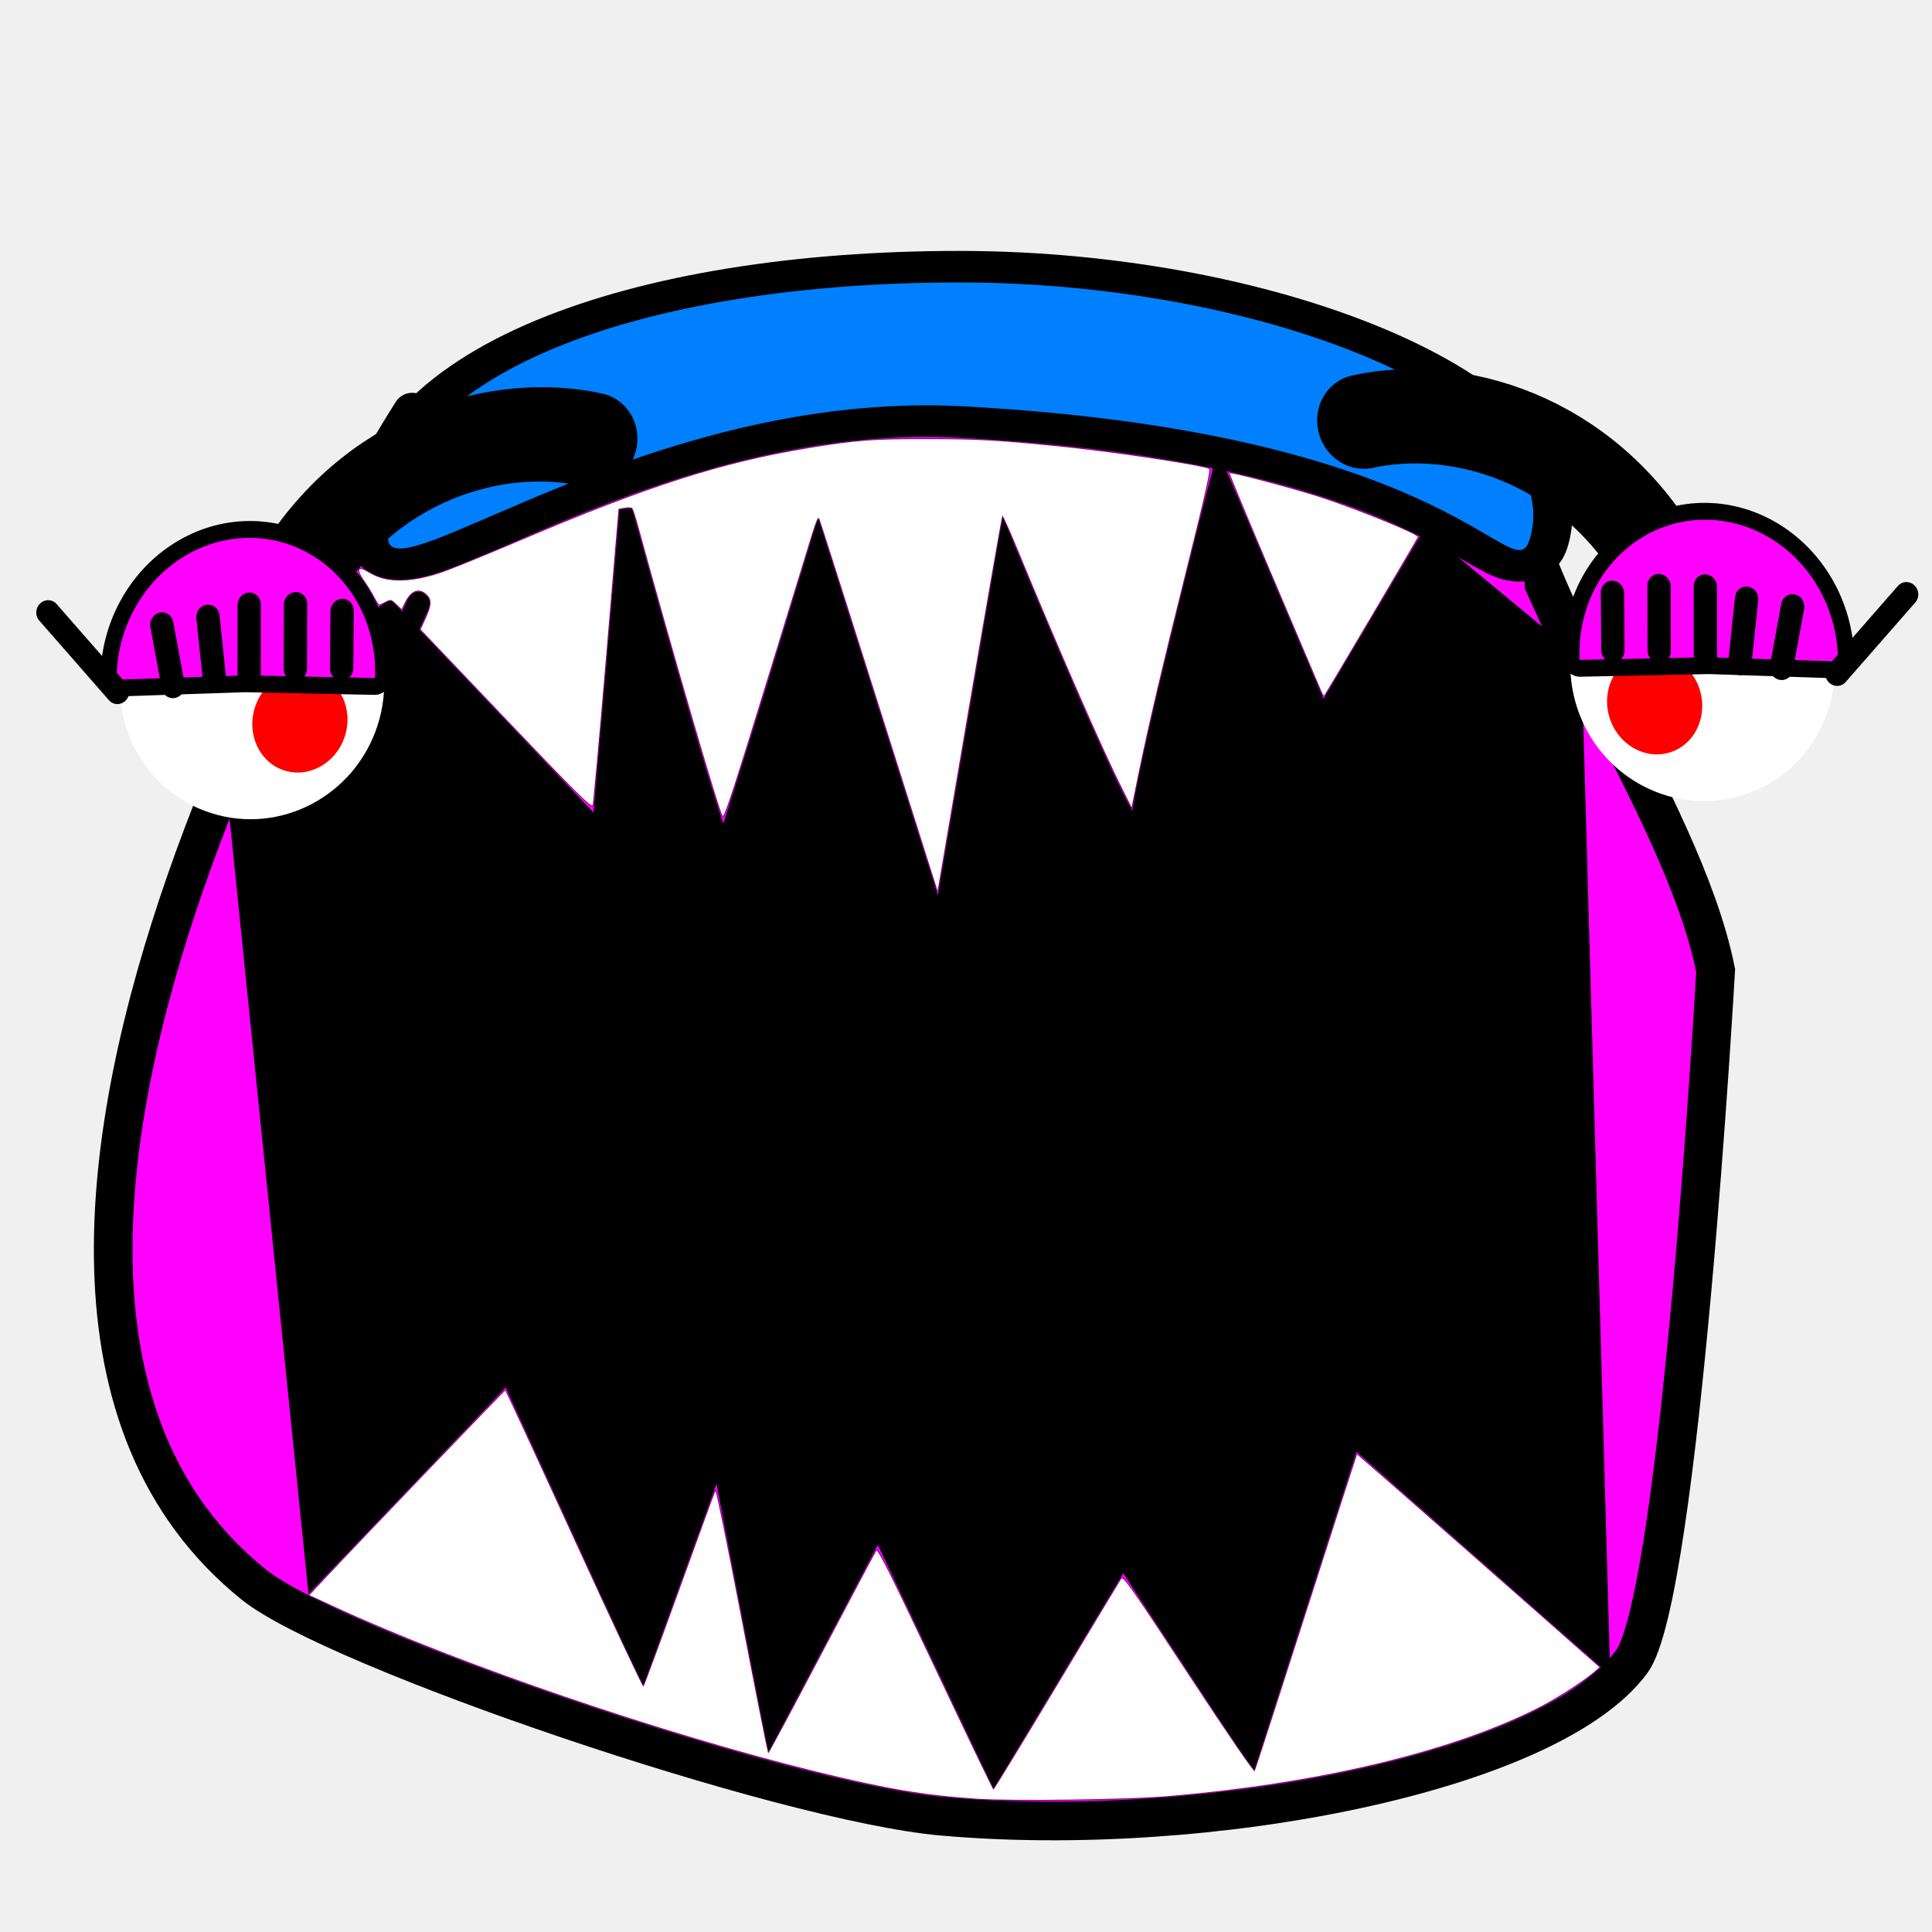
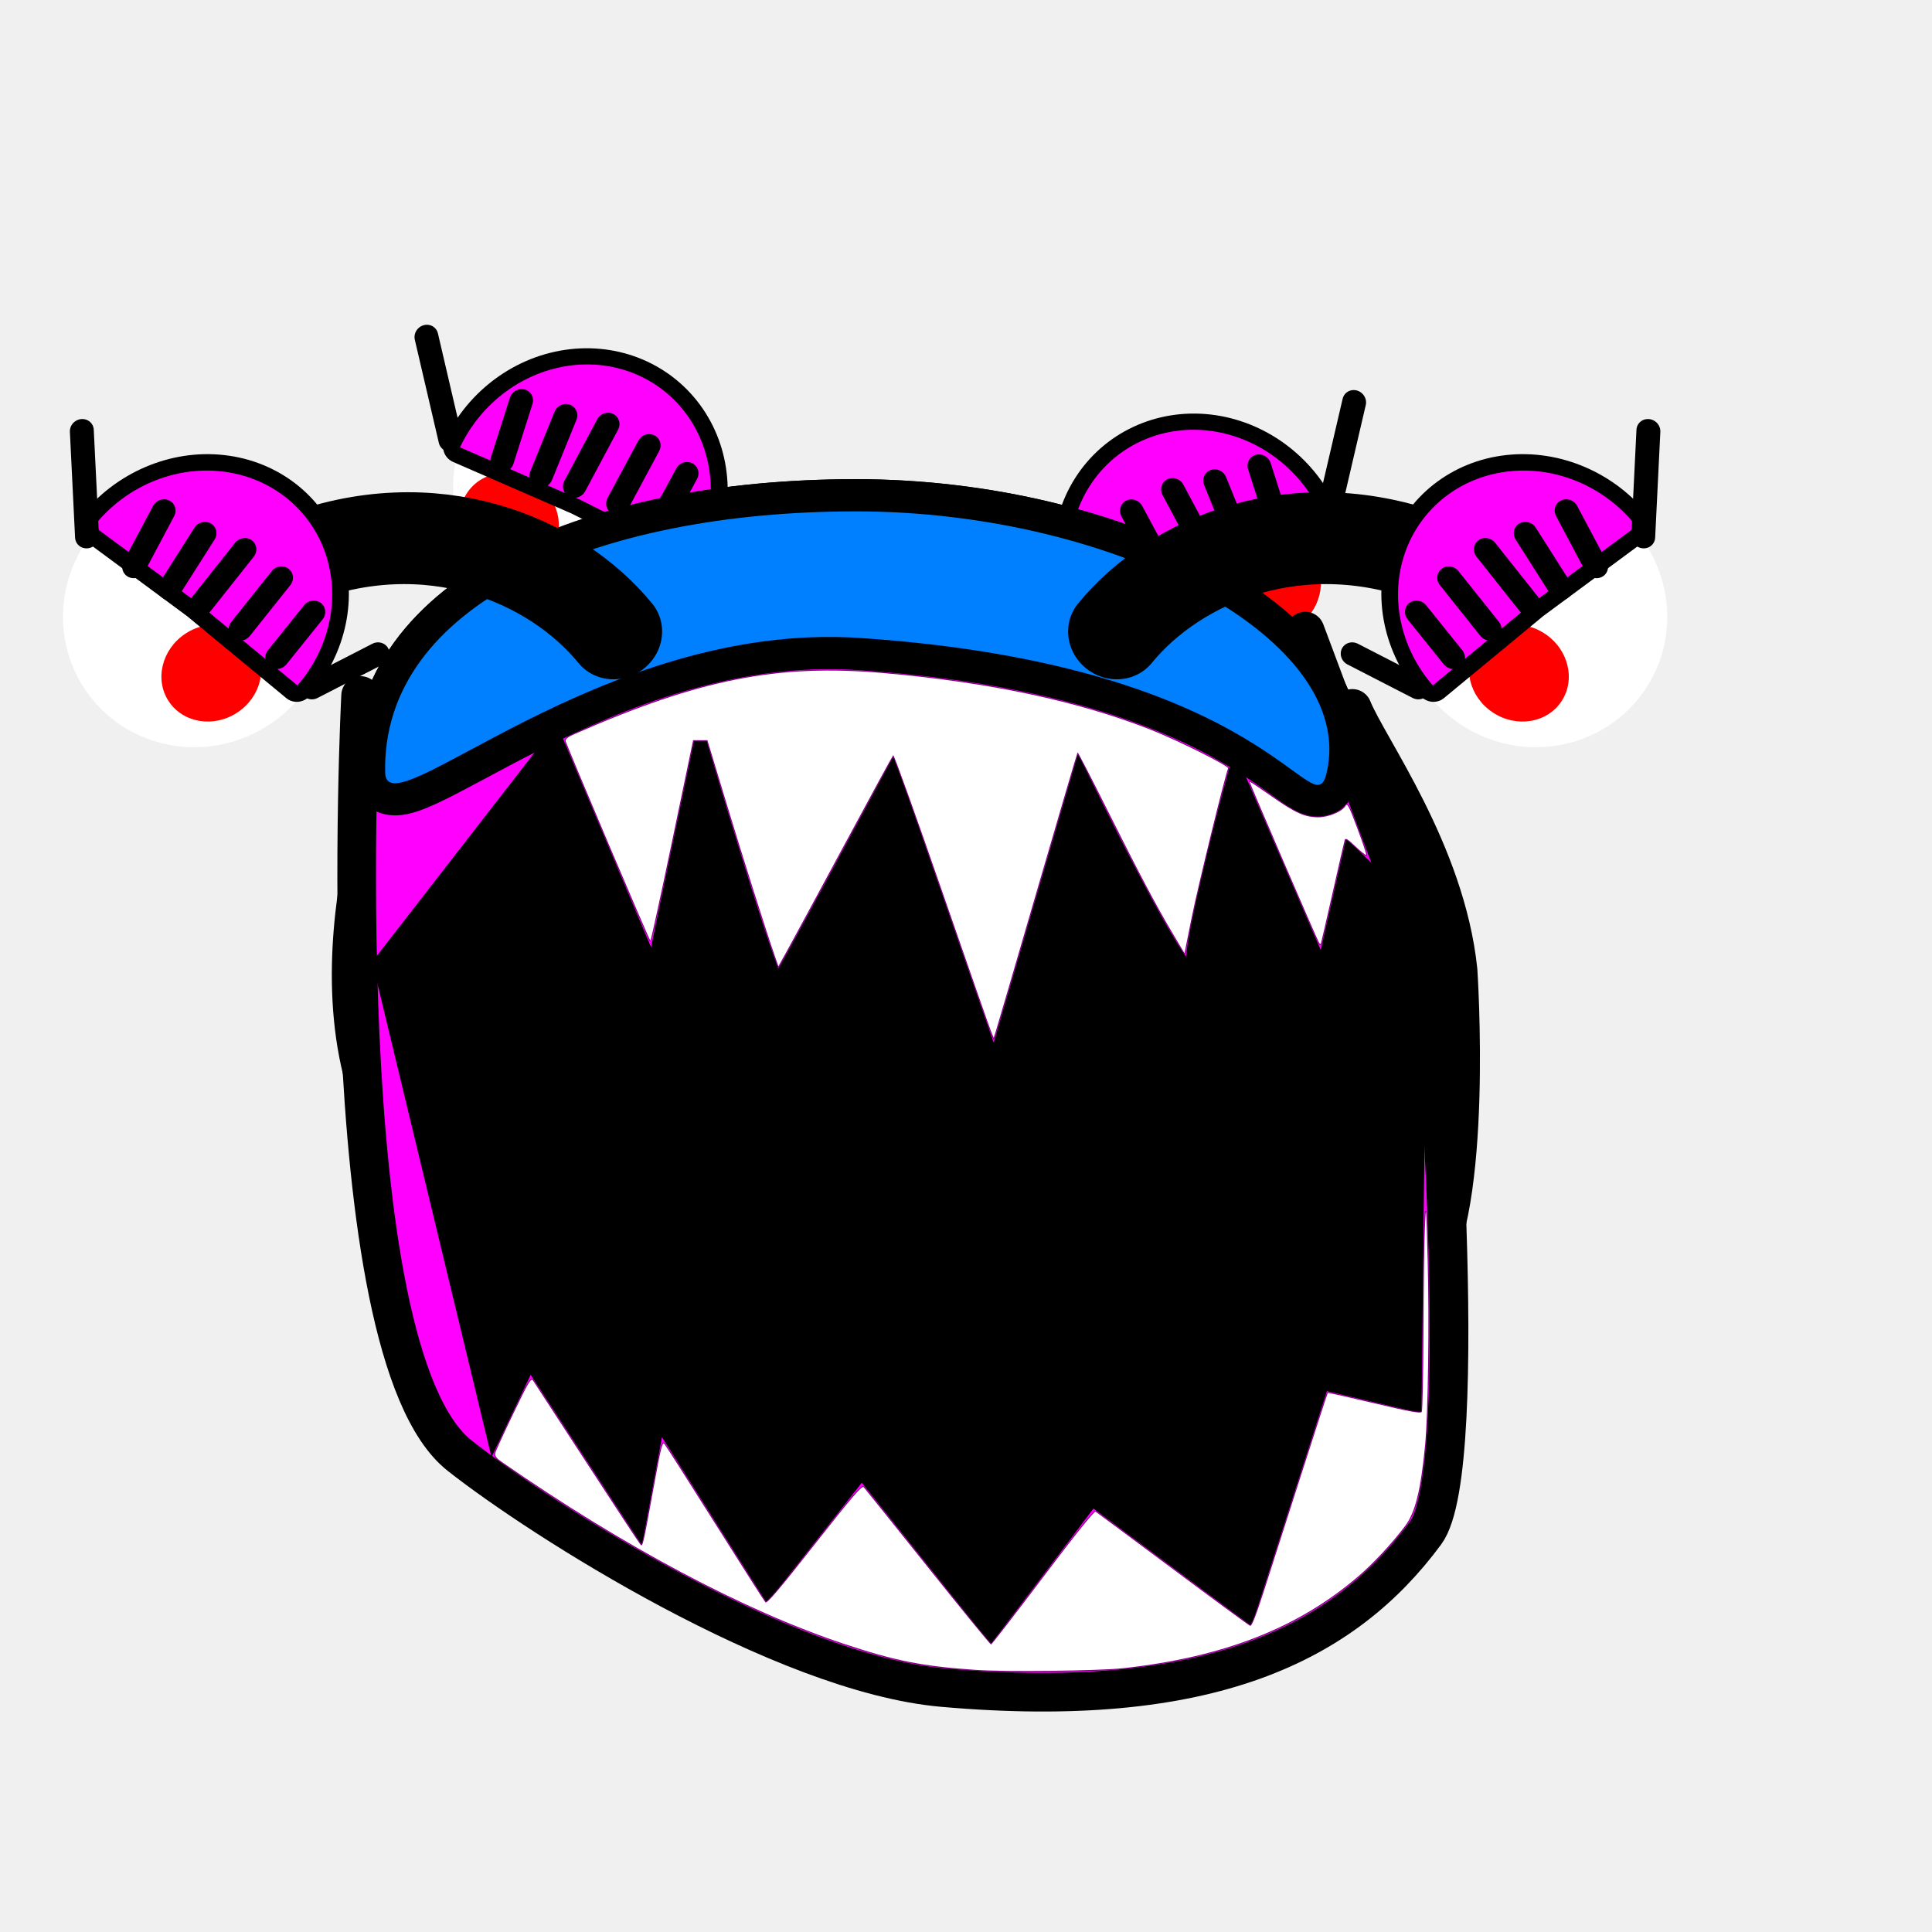
- <svg xmlns="http://www.w3.org/2000/svg" xmlns:xlink="http://www.w3.org/1999/xlink" width="150" height="150" viewBox="0 0 39.688 39.688" version="1.1" id="svg5">
+ <svg xmlns="http://www.w3.org/2000/svg" xmlns:ns1="https://launchpad.net/jessyink" xmlns:xlink="http://www.w3.org/1999/xlink" width="150" height="150" viewBox="0 0 39.688 39.688" version="1.1" id="svg5">
  <defs id="defs2" />
+   <g id="layer2" ns1:masterSlide="masterSlide" style="display:none" />
  <g id="layer1" style="display:none">
    <g id="g4973-3-7" style="display:inline" transform="translate(6.51719,8.779404)">
      <path style="display:inline;fill:#ff00ff;fill-opacity:1;stroke:#000000;stroke-width:0.794;stroke-linecap:round;stroke-linejoin:miter;stroke-miterlimit:4;stroke-dasharray:none;stroke-opacity:1" d="m 2.743,11.064 c 0,0 -0.416,2.64 0.183,4.238 0.903,2.408 6.627,5.002 9.921,5.292 5.476,0.482 8.243,-0.901 9.921,-3.175 0.997,-1.351 0.137,-6.264 0.137,-6.264 v 0 0" id="path4971-6-5" />
      <path id="path4969-3-3" style="display:inline;fill:#0080ff;fill-opacity:1;stroke:#000000;stroke-width:1.323;stroke-linecap:round;stroke-linejoin:round;stroke-miterlimit:4;stroke-dasharray:none;stroke-dashoffset:80;paint-order:stroke fill markers;stop-color:#000000" d="m 22.449,11.11 c -0.277,1.18 -1.197,6.461 -9.67,5.899 C 7.45,16.655 3.137,12.322 3.109,11.11 3.029,7.649 7.438,5.74 12.779,5.74 c 5.341,0 10.312,2.631 9.67,5.37 z" />
    </g>
    <g id="g4973-3-7-0" style="display:inline" transform="translate(4.803347,4.764934)">
      <path style="display:inline;fill:#ff00ff;fill-opacity:1;stroke:#000000;stroke-width:0.794;stroke-linecap:round;stroke-linejoin:miter;stroke-miterlimit:4;stroke-dasharray:none;stroke-opacity:1" d="m 2.743,11.064 c 0,0 -0.416,2.64 0.183,4.238 0.903,2.408 6.627,5.002 9.921,5.292 5.476,0.482 8.243,-0.901 9.921,-3.175 0.997,-1.351 0.137,-6.264 0.137,-6.264 v 0 0" id="path4971-6-5-8" />
      <path id="path4969-3-3-5" style="display:inline;fill:#0080ff;fill-opacity:1;stroke:#000000;stroke-width:1.323;stroke-linecap:round;stroke-linejoin:round;stroke-miterlimit:4;stroke-dasharray:none;stroke-dashoffset:80;paint-order:stroke fill markers;stop-color:#000000" d="m 22.449,11.11 c -0.277,1.18 -1.197,6.461 -9.67,5.899 C 7.45,16.655 3.137,12.322 3.109,11.11 3.029,7.649 7.438,5.74 12.779,5.74 c 5.341,0 10.312,2.631 9.67,5.37 z" />
    </g>
  </g>
-   <g id="g1015" style="display:none">
+   <g id="g1015" style="display:inline">
    <g id="g1007" style="display:inline" transform="translate(6.51719,8.779404)">
      <path style="display:inline;fill:#ff00ff;fill-opacity:1;stroke:#000000;stroke-width:0.794;stroke-linecap:round;stroke-linejoin:miter;stroke-miterlimit:4;stroke-dasharray:none;stroke-opacity:1" d="m 1.42,7.096 c 0,0 -2.157,5.796 0.977,8.736 1.876,1.76 6.627,5.002 9.921,5.292 5.476,0.482 8.772,-1.43 10.451,-3.704 0.997,-1.351 0.666,-6.264 0.666,-6.264 C 23.181,8.722 21.587,6.575 21.264,5.773" id="path1003" />
    </g>
    <g id="g1013" style="display:inline" transform="translate(4.803347,4.764934)">
      <path id="path1011" style="display:inline;fill:#0080ff;fill-opacity:1;stroke:#000000;stroke-width:1.323;stroke-linecap:round;stroke-linejoin:round;stroke-miterlimit:4;stroke-dasharray:none;stroke-dashoffset:80;paint-order:stroke fill markers;stop-color:#000000" d="m 22.449,11.11 c -0.277,1.18 -1.197,6.461 -9.67,5.899 C 7.45,16.655 3.137,12.322 3.109,11.11 3.029,7.649 7.438,5.74 12.779,5.74 c 5.341,0 10.312,2.631 9.67,5.37 z" />
    </g>
    <path style="fill:#000000;stroke:#000000;stroke-width:0.265px;stroke-linecap:butt;stroke-linejoin:miter;stroke-opacity:1" d="m 7.238,20.953 3.943,-0.194 1.267,4.062 0.522,-2.572 c 0,0 2.311,3.578 2.422,3.429 0.112,-0.149 1.528,-2.832 1.528,-2.832 l 3.131,3.541 0.708,-3.541 c 0,0 3.876,4.1 3.876,3.317 0,-0.783 0.522,-4.733 0.522,-4.733 l 2.013,1.491 0.559,-4.1 1.975,1.044 -0.634,4.77 -1.901,-0.447 -1.714,3.429 -3.019,-1.044 -2.273,1.416 -2.46,-1.975 -2.124,1.118 -2.05,-2.199 -0.596,0.894 -2.05,-2.087 -0.522,0.708 z" id="path1164" />
    <g id="g938" transform="matrix(1.463124,1.177216,-1.125841,1.399272,10.49258,-21.20745)" style="display:inline">
      <path style="fill:none;fill-opacity:1;stroke:#000000;stroke-width:1.036;stroke-linecap:round;stroke-linejoin:miter;stroke-miterlimit:4;stroke-dasharray:none;stroke-opacity:1" d="m 14.782,15.862 c -0.1,-1.082 -0.904,-2.376 -2.477,-2.738" id="path914" />
      <ellipse style="display:inline;fill:#ffffff;stroke:none;stroke-width:0.926;stroke-linecap:round;stroke-linejoin:round;stroke-miterlimit:4;stroke-dasharray:none;stroke-dashoffset:119.167;paint-order:stroke fill markers;stop-color:#000000" id="ellipse916" cx="11.087" cy="13.025" rx="1.472" ry="1.509" />
      <ellipse style="fill:#ff0000;stroke:none;stroke-width:0.926;stroke-linecap:round;stroke-linejoin:round;stroke-miterlimit:4;stroke-dasharray:none;stroke-dashoffset:119.167;paint-order:stroke fill markers;stop-color:#000000" id="ellipse918" cx="10.644" cy="13.86" rx="0.559" ry="0.54" />
      <path style="display:inline;fill:#ff00ff;fill-opacity:1;stroke:#000000;stroke-width:0.37;stroke-linecap:round;stroke-linejoin:round;stroke-miterlimit:4;stroke-dasharray:none;stroke-dashoffset:119.167;stroke-opacity:1;paint-order:stroke fill markers;stop-color:#000000" id="path920" transform="matrix(0.9757199,-0.219022,-0.1788391,-0.9838783,0,0)" d="m 9.969,-15.281 a 1.416,1.571 0 0 1 -0.729,1.374 1.416,1.571 0 0 1 -1.436,-0.041 1.416,1.571 0 0 1 -0.664,-1.414 l 1.414,0.082 z" />
      <g id="g936" transform="matrix(0.9321167,-0.2482192,0.2170511,1.015027,-2.076649,2.746187)">
        <path style="fill:none;stroke:#000000;stroke-width:0.265px;stroke-linecap:round;stroke-linejoin:miter;stroke-opacity:1" d="M 10.12,12.939 10.014,12.254" id="path922" />
        <path style="fill:none;stroke:#000000;stroke-width:0.265px;stroke-linecap:round;stroke-linejoin:miter;stroke-opacity:1" d="m 10.594,12.913 -0.053,-0.712" id="path924" />
        <path style="fill:none;stroke:#000000;stroke-width:0.265px;stroke-linecap:round;stroke-linejoin:miter;stroke-opacity:1" d="m 10.989,12.86 0.026,-0.764" id="path926" />
        <path style="fill:none;stroke:#000000;stroke-width:0.265px;stroke-linecap:round;stroke-linejoin:miter;stroke-opacity:1" d="m 11.516,12.834 0.026,-0.712" id="path928" />
        <path style="fill:none;stroke:#000000;stroke-width:0.265px;stroke-linecap:round;stroke-linejoin:miter;stroke-opacity:1" d="m 12.043,12.86 0.026,-0.632" id="path930" />
        <path style="fill:none;stroke:#000000;stroke-width:0.265px;stroke-linecap:round;stroke-linejoin:miter;stroke-opacity:1" d="m 12.57,12.913 0.369,-0.712" id="path932" />
        <path style="fill:none;stroke:#000000;stroke-width:0.265px;stroke-linecap:round;stroke-linejoin:miter;stroke-opacity:1" d="M 9.487,12.966 8.723,12.043" id="path934" />
      </g>
    </g>
    <use x="0" y="0" xlink:href="#g938" id="use1100" width="100%" height="100%" transform="matrix(-1,0,0,1,36.57758,1.341672)" style="display:inline" />
    <path style="fill:#ffffff;stroke:#800080;stroke-width:0.282;paint-order:stroke fill markers;stop-color:#000000" d="m 90.57,97.084 c -1.006,-0.801 -4.204,-3.821 -7.107,-6.712 -2.903,-2.891 -5.324,-5.201 -5.38,-5.134 -0.056,0.067 -0.66,2.949 -1.343,6.404 -0.683,3.456 -1.366,6.244 -1.519,6.198 -0.153,-0.046 -2.688,-2.8 -5.634,-6.119 -2.946,-3.319 -5.489,-6.078 -5.65,-6.131 -0.162,-0.053 -1.542,2.252 -3.067,5.122 -2.236,4.208 -2.847,5.157 -3.155,4.902 -0.21,-0.174 -2.305,-3.177 -4.655,-6.673 -3.382,-5.03 -4.314,-6.243 -4.469,-5.813 -0.107,0.299 -0.492,2.096 -0.855,3.994 -0.363,1.898 -0.738,3.451 -0.834,3.451 -0.096,0 -1.057,-2.821 -2.135,-6.268 l -1.961,-6.268 h -2.528 c -1.39,0 -4.525,0.1 -6.965,0.223 l -4.437,0.223 0.002,-2.336 c 0.002,-2.522 0.373,-6.264 0.848,-8.556 l 0.297,-1.431 2.596,2.659 c 7.372,7.55 17.391,13.088 27.698,15.308 3.549,0.764 13.569,1.066 17.794,0.536 14.37,-1.803 23.93,-9.628 26.937,-22.047 0.328,-1.354 0.669,-2.463 0.759,-2.465 0.329,-0.007 3.902,7.814 4.605,10.082 1.178,3.797 1.241,3.754 -2.559,1.758 -1.807,-0.949 -3.375,-1.625 -3.485,-1.503 -0.11,0.122 -0.615,3.392 -1.122,7.266 -0.507,3.874 -1.008,7.141 -1.114,7.261 -0.105,0.12 -1.823,-0.986 -3.817,-2.458 -1.994,-1.472 -3.652,-2.647 -3.685,-2.612 -0.092,0.098 -1.503,11.499 -1.887,15.246 l -0.344,3.35 z" id="path1420" transform="scale(0.2645833)" />
    <path style="fill:#ffffff;stroke:#800080;stroke-width:0.282;paint-order:stroke fill markers;stop-color:#000000" d="M 72.401,111.522 C 64.103,110.829 52.149,105.193 40.622,96.539 35.26,92.514 32.868,90.064 31.442,87.141 30.813,85.851 30.224,84.416 30.132,83.951 l -0.167,-0.845 0.653,0.745 c 0.359,0.41 2.426,2.731 4.595,5.158 4.4,4.926 3.848,4.676 5.455,2.471 l 0.538,-0.738 3.727,3.859 c 2.05,2.122 3.838,3.859 3.974,3.859 0.136,0 0.72,-0.71 1.296,-1.578 l 1.048,-1.578 1.127,1.226 c 0.62,0.674 2.304,2.489 3.742,4.033 l 2.614,2.807 3.172,-1.649 c 1.745,-0.907 3.552,-1.875 4.017,-2.15 l 0.845,-0.501 4.688,3.762 4.688,3.762 4.321,-2.678 c 2.839,-1.76 4.516,-2.635 4.89,-2.553 0.313,0.069 2.951,0.956 5.861,1.971 l 5.292,1.846 3.231,-6.458 c 1.777,-3.552 3.346,-6.458 3.487,-6.458 0.141,0 1.566,0.307 3.168,0.682 1.602,0.375 3.165,0.724 3.473,0.775 0.518,0.086 0.608,-0.24 1.187,-4.274 0.62,-4.321 0.625,-4.337 0.476,-1.549 -0.202,3.777 -0.839,7.3 -1.63,9.015 -0.357,0.775 -1.503,2.326 -2.546,3.447 -5.049,5.428 -12.15,9.04 -20.694,10.526 -3.207,0.558 -11.026,0.908 -14.258,0.638 z" id="path1459" transform="scale(0.2645833)" />
  </g>
  <g id="g944" style="display:none">
    <g id="g908" style="display:inline" transform="translate(6.51719,8.779404)">
      <path style="display:inline;fill:#ff00ff;fill-opacity:1;stroke:#000000;stroke-width:0.794;stroke-linecap:round;stroke-linejoin:miter;stroke-miterlimit:4;stroke-dasharray:none;stroke-opacity:1" d="m 0.891,7.096 c 0,0 -0.703,6.578 2.035,8.736 1.66,1.309 6.627,4.473 9.921,4.763 5.476,0.482 8.243,-0.901 9.921,-3.175 0.997,-1.351 0.137,-6.264 0.137,-6.264 v 0 L 21.264,5.773" id="path906" />
    </g>
    <g id="g912" style="display:inline" transform="translate(4.803347,4.764934)">
      <path id="path910" style="display:inline;fill:#0080ff;fill-opacity:1;stroke:#000000;stroke-width:1.323;stroke-linecap:round;stroke-linejoin:round;stroke-miterlimit:4;stroke-dasharray:none;stroke-dashoffset:80;paint-order:stroke fill markers;stop-color:#000000" d="M 22.449,11.11 C 22.172,12.29 21.327,10.49 12.853,9.928 7.525,9.574 3.137,12.322 3.109,11.11 3.029,7.649 7.438,5.74 12.779,5.74 c 5.341,0 10.312,2.631 9.67,5.37 z" />
    </g>
    <path style="fill:#000000;stroke:#000000;stroke-width:0.265px;stroke-linecap:butt;stroke-linejoin:miter;stroke-opacity:1" d="m 7.789,19.79 3.242,-3.876 1.006,4.36 1.901,-3.578 c 0,0 0.559,3.988 0.671,3.839 0.112,-0.149 3.28,-3.242 3.28,-3.242 l 1.155,3.876 2.683,-3.876 c 0,0 1.379,3.69 1.379,2.907 0,-0.783 1.901,-3.615 1.901,-3.615 l 2.162,3.354 0.559,-2.46 1.453,1.416 -0.112,5.739 -1.901,-0.447 -1.714,3.429 -3.019,-1.044 -2.273,1.416 -2.46,-1.975 -2.124,1.118 -2.05,-2.199 -0.596,0.894 -2.05,-2.087 -0.522,0.708 z" id="path942" />
    <g id="g3367" transform="matrix(1.877916,0,0,1.795962,-13.93288,-15.88884)" style="display:inline">
      <path style="fill:none;fill-opacity:1;stroke:#000000;stroke-width:1.036;stroke-linecap:round;stroke-linejoin:miter;stroke-miterlimit:4;stroke-dasharray:none;stroke-opacity:1" d="m 14.782,15.862 c -0.1,-1.082 -0.904,-2.376 -2.477,-2.738" id="path1288" />
      <ellipse style="display:inline;fill:#ffffff;stroke:none;stroke-width:0.926;stroke-linecap:round;stroke-linejoin:round;stroke-miterlimit:4;stroke-dasharray:none;stroke-dashoffset:119.167;paint-order:stroke fill markers;stop-color:#000000" id="path1312" cx="11.087" cy="13.025" rx="1.472" ry="1.509" />
      <ellipse style="fill:#ff0000;stroke:none;stroke-width:0.926;stroke-linecap:round;stroke-linejoin:round;stroke-miterlimit:4;stroke-dasharray:none;stroke-dashoffset:119.167;paint-order:stroke fill markers;stop-color:#000000" id="path1474" cx="10.864" cy="13.676" rx="0.559" ry="0.54" />
      <path style="display:inline;fill:#ff00ff;fill-opacity:1;stroke:#000000;stroke-width:0.37;stroke-linecap:round;stroke-linejoin:round;stroke-miterlimit:4;stroke-dasharray:none;stroke-dashoffset:119.167;stroke-opacity:1;paint-order:stroke fill markers;stop-color:#000000" id="path1312-7" transform="matrix(0.2755509,0.9612865,0.9612865,-0.2755509,0,0)" d="M 16.973,7.173 A 1.472,1.509 0 0 1 16.215,8.493 1.472,1.509 0 0 1 14.721,8.453 1.472,1.509 0 0 1 14.031,7.094 l 1.47,0.078 z" />
      <g id="g853" transform="rotate(69.39747,11.01917,13.05246)">
        <path style="fill:none;stroke:#000000;stroke-width:0.265px;stroke-linecap:round;stroke-linejoin:miter;stroke-opacity:1" d="M 10.12,12.939 10.014,12.254" id="path2966" />
        <path style="fill:none;stroke:#000000;stroke-width:0.265px;stroke-linecap:round;stroke-linejoin:miter;stroke-opacity:1" d="m 10.594,12.913 -0.053,-0.712" id="path2968" />
        <path style="fill:none;stroke:#000000;stroke-width:0.265px;stroke-linecap:round;stroke-linejoin:miter;stroke-opacity:1" d="m 10.989,12.86 0.026,-0.764" id="path2970" />
        <path style="fill:none;stroke:#000000;stroke-width:0.265px;stroke-linecap:round;stroke-linejoin:miter;stroke-opacity:1" d="m 11.516,12.834 0.026,-0.712" id="path2972" />
        <path style="fill:none;stroke:#000000;stroke-width:0.265px;stroke-linecap:round;stroke-linejoin:miter;stroke-opacity:1" d="m 12.043,12.86 0.026,-0.632" id="path2974" />
        <path style="fill:none;stroke:#000000;stroke-width:0.265px;stroke-linecap:round;stroke-linejoin:miter;stroke-opacity:1" d="m 12.57,12.913 0.369,-0.712" id="path3212" />
        <path style="fill:none;stroke:#000000;stroke-width:0.265px;stroke-linecap:round;stroke-linejoin:miter;stroke-opacity:1" d="M 9.487,12.966 8.723,12.043" id="path3247" />
      </g>
    </g>
    <use x="0" y="0" xlink:href="#g3367" id="use873" width="100%" height="100%" transform="matrix(-1,0,0,1,34.50438,1.5875)" style="display:inline" />
    <path style="fill:#ffffff;stroke:#800080;stroke-width:0.282;paint-order:stroke fill markers;stop-color:#000000" d="m 73.909,109.452 c -7.969,-0.773 -20.151,-6.135 -32.145,-14.149 -1.356,-0.906 -2.465,-1.718 -2.465,-1.805 0,-0.206 1.751,-2.645 1.899,-2.645 0.062,0 1.766,1.711 3.786,3.803 2.02,2.092 3.784,3.803 3.921,3.803 0.136,0 0.711,-0.697 1.277,-1.549 0.566,-0.852 1.051,-1.549 1.077,-1.549 0.027,0 1.685,1.775 3.685,3.944 2,2.169 3.724,3.944 3.832,3.944 0.108,0 1.964,-0.928 4.126,-2.061 l 3.93,-2.061 4.655,3.733 4.655,3.733 4.321,-2.678 c 2.839,-1.76 4.516,-2.635 4.89,-2.553 0.313,0.069 2.951,0.956 5.861,1.971 l 5.292,1.846 3.231,-6.458 c 1.777,-3.552 3.346,-6.458 3.487,-6.458 0.274,0 6.018,1.325 6.882,1.587 0.43,0.131 0.487,0.334 0.33,1.187 -0.387,2.101 -1.254,3.457 -3.869,6.047 -4.28,4.239 -9.399,6.735 -16.277,7.939 -3.105,0.543 -12.637,0.794 -16.381,0.431 z" id="path1498" transform="scale(0.2645833)" />
    <path style="fill:#ffffff;stroke:#800080;stroke-width:0.141;paint-order:stroke fill markers;stop-color:#000000" d="m 72.142,78.423 c -0.035,-0.058 -0.96,-3.116 -2.056,-6.796 -1.095,-3.68 -2.039,-6.839 -2.097,-7.02 -0.095,-0.3 -0.658,0.213 -6.295,5.737 -3.405,3.336 -6.232,6.02 -6.284,5.963 -0.134,-0.145 -0.846,-4.373 -1.677,-9.956 -0.392,-2.631 -0.734,-4.804 -0.76,-4.83 -0.073,-0.073 -0.349,0.43 -3.89,7.107 -1.817,3.425 -3.34,6.182 -3.386,6.127 -0.155,-0.187 -3.112,-13.289 -3.041,-13.475 0.12,-0.314 6.666,-1.846 10.516,-2.462 5.174,-0.828 10.738,-1.008 16.269,-0.526 9.767,0.851 16.047,1.831 23.687,3.699 l 1.009,0.247 -0.814,1.21 c -2.254,3.353 -5.077,8.372 -5.935,10.554 l -0.532,1.353 -0.445,-0.984 c -0.763,-1.687 -2.113,-4.965 -3.1,-7.528 -0.521,-1.353 -1.002,-2.476 -1.07,-2.496 -0.067,-0.02 -2.334,3.162 -5.036,7.072 -2.702,3.91 -4.933,7.109 -4.957,7.109 -0.024,0 -0.072,-0.048 -0.107,-0.106 z" id="path1936" transform="scale(0.2645833)" />
    <path style="fill:#ffffff;stroke:#800080;stroke-width:0.141;paint-order:stroke fill markers;stop-color:#000000" d="m 98.784,68.233 c -1.991,-3.092 -3.556,-5.621 -3.479,-5.621 0.077,0 1.135,0.29 2.352,0.644 2.649,0.771 4.111,0.929 5.21,0.564 0.829,-0.275 1.726,-1.042 2.122,-1.814 0.152,-0.295 0.306,-0.485 0.344,-0.423 0.037,0.063 0.432,1.318 0.877,2.79 0.445,1.472 0.844,2.771 0.886,2.888 0.042,0.116 -0.532,-0.345 -1.276,-1.025 -1.088,-0.994 -1.367,-1.187 -1.425,-0.986 -0.04,0.138 -0.495,2.12 -1.012,4.406 -0.517,2.285 -0.949,4.165 -0.96,4.177 -0.011,0.012 -1.649,-2.507 -3.64,-5.599 z" id="path1975" transform="scale(0.2645833)" />
  </g>
-   <g id="g906" style="display:none">
+   <g id="g906" style="display:inline">
    <g id="g870" style="display:inline" transform="translate(6.51719,8.779404)">
      <path style="display:inline;fill:#ff00ff;fill-opacity:1;stroke:#000000;stroke-width:0.794;stroke-linecap:round;stroke-linejoin:miter;stroke-miterlimit:4;stroke-dasharray:none;stroke-opacity:1" d="m 0.891,5.508 c 0,0 -0.703,13.457 2.035,15.616 1.66,1.309 6.627,4.473 9.921,4.763 5.476,0.482 8.243,-0.901 9.921,-3.175 0.997,-1.351 0.137,-11.555 0.137,-11.555 v 0 L 20.295,4.185" id="path868" />
    </g>
    <g id="g874" style="display:inline" transform="translate(4.803347,4.764934)">
      <path id="path872" style="display:inline;fill:#0080ff;fill-opacity:1;stroke:#000000;stroke-width:1.323;stroke-linecap:round;stroke-linejoin:round;stroke-miterlimit:4;stroke-dasharray:none;stroke-dashoffset:80;paint-order:stroke fill markers;stop-color:#000000" d="M 22.449,11.11 C 22.172,12.29 21.327,8.903 12.853,8.34 7.525,7.987 3.137,12.322 3.109,11.11 3.029,7.649 7.438,5.74 12.779,5.74 c 5.341,0 10.312,2.631 9.67,5.37 z" />
    </g>
    <path style="fill:#000000;stroke:#000000;stroke-width:0.265px;stroke-linecap:butt;stroke-linejoin:miter;stroke-opacity:1" d="m 7.789,19.79 3.615,-4.659 2.013,4.77 0.969,-4.659 c 0,0 1.491,5.069 1.603,4.919 0.112,-0.149 2.348,-4.323 2.348,-4.323 l 2.087,6.015 1.752,-6.015 c 0,0 2.311,4.77 2.311,3.988 0,-0.783 0.894,-4.025 0.894,-4.025 l 1.789,4.137 0.559,-2.46 1.453,1.416 -0.112,9.973 -1.901,-0.447 -1.528,4.77 -3.205,-2.385 -2.087,2.758 -2.646,-3.317 -1.938,2.46 -2.236,-3.541 -0.41,2.236 -2.236,-3.429 -0.745,1.565 z" id="path876" />
    <g id="g902" transform="matrix(1.562279,-1.042043,0.9965672,1.4941,-26.25973,4.714768)" style="display:inline">
      <path style="fill:none;fill-opacity:1;stroke:#000000;stroke-width:1.036;stroke-linecap:round;stroke-linejoin:miter;stroke-miterlimit:4;stroke-dasharray:none;stroke-opacity:1" d="m 14.782,15.862 c -0.1,-1.082 -0.904,-2.376 -2.477,-2.738" id="path878" />
      <ellipse style="display:inline;fill:#ffffff;stroke:none;stroke-width:0.926;stroke-linecap:round;stroke-linejoin:round;stroke-miterlimit:4;stroke-dasharray:none;stroke-dashoffset:119.167;paint-order:stroke fill markers;stop-color:#000000" id="ellipse880" cx="11.087" cy="13.025" rx="1.472" ry="1.509" />
      <ellipse style="fill:#ff0000;stroke:none;stroke-width:0.926;stroke-linecap:round;stroke-linejoin:round;stroke-miterlimit:4;stroke-dasharray:none;stroke-dashoffset:119.167;paint-order:stroke fill markers;stop-color:#000000" id="ellipse882" cx="10.864" cy="13.676" rx="0.559" ry="0.54" />
      <path style="display:inline;fill:#ff00ff;fill-opacity:1;stroke:#000000;stroke-width:0.37;stroke-linecap:round;stroke-linejoin:round;stroke-miterlimit:4;stroke-dasharray:none;stroke-dashoffset:119.167;stroke-opacity:1;paint-order:stroke fill markers;stop-color:#000000" id="path884" transform="matrix(0.2755509,0.9612865,0.9612865,-0.2755509,0,0)" d="M 16.973,7.173 A 1.472,1.509 0 0 1 16.215,8.493 1.472,1.509 0 0 1 14.721,8.453 1.472,1.509 0 0 1 14.031,7.094 l 1.47,0.078 z" />
      <g id="g900" transform="rotate(69.39747,11.01917,13.05246)">
        <path style="fill:none;stroke:#000000;stroke-width:0.265px;stroke-linecap:round;stroke-linejoin:miter;stroke-opacity:1" d="M 10.12,12.939 10.014,12.254" id="path886" />
        <path style="fill:none;stroke:#000000;stroke-width:0.265px;stroke-linecap:round;stroke-linejoin:miter;stroke-opacity:1" d="m 10.594,12.913 -0.053,-0.712" id="path888" />
        <path style="fill:none;stroke:#000000;stroke-width:0.265px;stroke-linecap:round;stroke-linejoin:miter;stroke-opacity:1" d="m 10.989,12.86 0.026,-0.764" id="path890" />
        <path style="fill:none;stroke:#000000;stroke-width:0.265px;stroke-linecap:round;stroke-linejoin:miter;stroke-opacity:1" d="m 11.516,12.834 0.026,-0.712" id="path892" />
        <path style="fill:none;stroke:#000000;stroke-width:0.265px;stroke-linecap:round;stroke-linejoin:miter;stroke-opacity:1" d="m 12.043,12.86 0.026,-0.632" id="path894" />
        <path style="fill:none;stroke:#000000;stroke-width:0.265px;stroke-linecap:round;stroke-linejoin:miter;stroke-opacity:1" d="m 12.57,12.913 0.369,-0.712" id="path896" />
        <path style="fill:none;stroke:#000000;stroke-width:0.265px;stroke-linecap:round;stroke-linejoin:miter;stroke-opacity:1" d="M 9.487,12.966 8.723,12.043" id="path898" />
      </g>
    </g>
    <use x="0" y="0" xlink:href="#g902" id="use968" width="100%" height="100%" transform="matrix(-1,0,0,1,35.54312,0)" />
    <path style="fill:#ffffff;stroke:#800080;stroke-width:0.141;paint-order:stroke fill markers;stop-color:#000000" d="m 75.782,129.654 c -4.172,-0.285 -6.285,-0.703 -10.283,-2.034 -7.725,-2.573 -17.041,-7.526 -26.516,-14.096 -0.453,-0.314 -0.582,-0.485 -0.532,-0.706 0.036,-0.16 0.672,-1.55 1.413,-3.088 1.215,-2.524 1.365,-2.77 1.533,-2.525 0.102,0.149 1.978,3.028 4.168,6.398 2.19,3.37 4.061,6.212 4.157,6.315 0.187,0.201 0.175,0.255 1.212,-5.435 0.362,-1.984 0.506,-2.531 0.633,-2.395 0.091,0.097 1.861,2.87 3.934,6.163 2.073,3.293 3.84,6.062 3.925,6.155 0.117,0.127 1.059,-0.979 3.809,-4.476 2.88,-3.661 3.689,-4.607 3.82,-4.465 0.091,0.099 2.33,2.889 4.976,6.201 2.645,3.312 4.856,6.019 4.914,6.015 0.057,-0.004 1.87,-2.348 4.03,-5.21 2.442,-3.237 3.986,-5.166 4.085,-5.105 0.088,0.054 2.783,2.055 5.99,4.447 3.207,2.392 5.912,4.38 6.011,4.418 0.127,0.049 0.453,-0.782 1.098,-2.794 0.505,-1.575 1.811,-5.649 2.903,-9.054 1.091,-3.405 2.004,-6.21 2.028,-6.234 0.024,-0.024 1.65,0.338 3.613,0.804 2.761,0.656 3.595,0.807 3.683,0.67 0.062,-0.098 0.122,-2.872 0.133,-6.164 0.011,-3.293 0.06,-6.937 0.11,-8.099 0.086,-2.037 0.094,-1.952 0.213,2.395 0.133,4.827 0.035,12.02 -0.196,14.438 -0.337,3.523 -0.764,5.242 -1.566,6.305 -1.017,1.347 -2.47,2.906 -3.64,3.907 -4.686,4.009 -10.457,6.259 -18.248,7.116 -1.869,0.206 -9.106,0.289 -11.409,0.132 z" id="path2660" transform="scale(0.2645833)" />
    <path style="fill:#ffffff;stroke:#800080;stroke-width:0.141;paint-order:stroke fill markers;stop-color:#000000" d="M 76.946,80.078 C 76.833,79.807 75.101,74.847 73.097,69.057 71.093,63.267 69.408,58.576 69.351,58.634 c -0.057,0.057 -1.793,3.242 -3.858,7.077 -2.065,3.835 -4.048,7.499 -4.406,8.143 l -0.651,1.17 -0.261,-0.748 C 59.501,72.342 57.681,66.593 56.371,62.259 L 54.923,57.47 h -0.554 -0.554 l -1.62,7.782 c -0.891,4.28 -1.656,7.782 -1.699,7.782 -0.075,0 -6.458,-15.035 -6.579,-15.496 -0.039,-0.15 0.174,-0.318 0.691,-0.545 9.692,-4.258 15.761,-5.456 23.989,-4.735 8.213,0.72 15.07,2.172 20.706,4.385 2.154,0.846 6.159,2.845 6.05,3.02 -0.175,0.283 -2.364,9.24 -2.845,11.641 l -0.542,2.707 -0.858,-1.439 c -1.332,-2.235 -2.562,-4.555 -5.077,-9.576 -1.275,-2.547 -2.34,-4.609 -2.366,-4.583 -0.026,0.026 -1.448,4.864 -3.16,10.751 -1.712,5.887 -3.168,10.862 -3.234,11.056 l -0.121,0.352 z" id="path2699" transform="scale(0.2645833)" />
    <path style="fill:#ffffff;stroke:#800080;stroke-width:0.141;paint-order:stroke fill markers;stop-color:#000000" d="m 102.405,73.178 c -0.17,-0.274 -5.418,-12.451 -5.382,-12.487 0.019,-0.019 0.793,0.499 1.721,1.15 1.834,1.287 2.57,1.616 3.615,1.616 0.789,0 1.879,-0.459 2.109,-0.887 0.133,-0.249 0.257,-0.016 0.912,1.731 0.417,1.11 0.729,2.047 0.694,2.082 -0.035,0.035 -0.41,-0.265 -0.834,-0.665 -0.647,-0.612 -0.782,-0.688 -0.844,-0.473 -0.041,0.14 -0.466,1.998 -0.945,4.129 -0.479,2.13 -0.889,3.894 -0.91,3.918 -0.021,0.025 -0.083,-0.026 -0.136,-0.113 z" id="path2738" transform="scale(0.2645833)" />
  </g>
-   <g id="g927" style="display:inline">
+   <g id="g927" style="display:none">
    <g id="g891" style="display:inline" transform="translate(6.51719,8.779404)">
      <path style="display:inline;fill:#ff00ff;fill-opacity:1;stroke:#000000;stroke-width:0.794;stroke-linecap:round;stroke-linejoin:miter;stroke-miterlimit:4;stroke-dasharray:none;stroke-opacity:1" d="m 1.949,-0.313 c 0,0 -11.287,17.601 -3.257,24.082 1.645,1.328 10.86,4.473 14.155,4.763 5.476,0.482 12.476,-0.901 14.155,-3.175 0.997,-1.351 1.725,-14.201 1.725,-14.201 C 28.033,7.698 24.517,3.201 24.528,0.481" id="path889" />
    </g>
    <g id="g895" style="display:inline" transform="matrix(1.212973,0,0,0.978849,4.200483,0.1833678)">
      <path id="path893" style="display:inline;fill:#0080ff;fill-opacity:1;stroke:#000000;stroke-width:1.323;stroke-linecap:round;stroke-linejoin:round;stroke-miterlimit:4;stroke-dasharray:none;stroke-dashoffset:80;paint-order:stroke fill markers;stop-color:#000000" d="M 22.449,11.11 C 22.172,12.29 21.327,8.903 12.853,8.34 7.525,7.987 3.137,12.322 3.109,11.11 3.029,7.649 7.438,5.74 12.779,5.74 c 5.341,0 10.312,2.631 9.67,5.37 z" />
    </g>
    <path style="fill:#000000;stroke:#000000;stroke-width:0.265px;stroke-linecap:butt;stroke-linejoin:miter;stroke-opacity:1" d="m 4.614,14.498 3.391,-2.013 4.293,4.51 0.559,-6.522 c 0,0 1.901,6.932 2.013,6.783 0.112,-0.149 1.938,-6.187 1.938,-6.187 l 2.497,7.878 1.342,-7.878 c 0,0 2.721,6.634 2.721,5.851 0,-0.783 1.677,-7.267 1.677,-7.267 l 2.124,4.994 2.124,-3.578 3.063,2.534 0.581,20.512 -5.135,-4.525 -2.087,6.507 -2.646,-4.025 -2.646,4.398 -2.385,-5.031 -2.199,4.174 -1.081,-5.628 -1.565,4.323 -2.765,-6.038 -3.988,4.174 z" id="path897" />
    <g id="g923" transform="matrix(0.5776165,-1.786877,1.708896,0.5524088,-23.48533,26.68533)" style="display:inline">
      <path style="fill:none;fill-opacity:1;stroke:#000000;stroke-width:1.036;stroke-linecap:round;stroke-linejoin:miter;stroke-miterlimit:4;stroke-dasharray:none;stroke-opacity:1" d="m 14.782,15.862 c -0.1,-1.082 -0.904,-2.376 -2.477,-2.738" id="path899" />
      <ellipse style="display:inline;fill:#ffffff;stroke:none;stroke-width:0.926;stroke-linecap:round;stroke-linejoin:round;stroke-miterlimit:4;stroke-dasharray:none;stroke-dashoffset:119.167;paint-order:stroke fill markers;stop-color:#000000" id="ellipse901" cx="11.087" cy="13.025" rx="1.472" ry="1.509" />
      <ellipse style="fill:#ff0000;stroke:none;stroke-width:0.926;stroke-linecap:round;stroke-linejoin:round;stroke-miterlimit:4;stroke-dasharray:none;stroke-dashoffset:119.167;paint-order:stroke fill markers;stop-color:#000000" id="ellipse903" cx="10.864" cy="13.676" rx="0.559" ry="0.54" />
      <path style="display:inline;fill:#ff00ff;fill-opacity:1;stroke:#000000;stroke-width:0.37;stroke-linecap:round;stroke-linejoin:round;stroke-miterlimit:4;stroke-dasharray:none;stroke-dashoffset:119.167;stroke-opacity:1;paint-order:stroke fill markers;stop-color:#000000" id="path905" transform="matrix(0.2755509,0.9612865,0.9612865,-0.2755509,0,0)" d="M 16.973,7.173 A 1.472,1.509 0 0 1 16.215,8.493 1.472,1.509 0 0 1 14.721,8.453 1.472,1.509 0 0 1 14.031,7.094 l 1.47,0.078 z" />
      <g id="g921" transform="rotate(69.39747,11.01917,13.05246)">
        <path style="fill:none;stroke:#000000;stroke-width:0.265px;stroke-linecap:round;stroke-linejoin:miter;stroke-opacity:1" d="M 10.12,12.939 10.014,12.254" id="path907" />
        <path style="fill:none;stroke:#000000;stroke-width:0.265px;stroke-linecap:round;stroke-linejoin:miter;stroke-opacity:1" d="m 10.594,12.913 -0.053,-0.712" id="path909" />
        <path style="fill:none;stroke:#000000;stroke-width:0.265px;stroke-linecap:round;stroke-linejoin:miter;stroke-opacity:1" d="m 10.989,12.86 0.026,-0.764" id="path911" />
        <path style="fill:none;stroke:#000000;stroke-width:0.265px;stroke-linecap:round;stroke-linejoin:miter;stroke-opacity:1" d="m 11.516,12.834 0.026,-0.712" id="path913" />
        <path style="fill:none;stroke:#000000;stroke-width:0.265px;stroke-linecap:round;stroke-linejoin:miter;stroke-opacity:1" d="m 12.043,12.86 0.026,-0.632" id="path915" />
        <path style="fill:none;stroke:#000000;stroke-width:0.265px;stroke-linecap:round;stroke-linejoin:miter;stroke-opacity:1" d="m 12.57,12.913 0.369,-0.712" id="path917" />
        <path style="fill:none;stroke:#000000;stroke-width:0.265px;stroke-linecap:round;stroke-linejoin:miter;stroke-opacity:1" d="M 9.487,12.966 8.723,12.043" id="path919" />
      </g>
    </g>
    <use x="0" y="0" xlink:href="#g923" id="use1686" width="100%" height="100%" transform="matrix(-1,0,0,1,40.15125,-0.3726866)" />
    <path style="fill:#ffffff;stroke:#800080;stroke-width:0.141;paint-order:stroke fill markers;stop-color:#000000" d="m 75.852,139.655 c -4.061,-0.268 -7.022,-0.769 -12.466,-2.108 -11.877,-2.921 -27.76,-8.349 -37.287,-12.743 l -2.073,-0.956 1.016,-1.088 c 2.515,-2.693 14.118,-14.792 14.184,-14.79 0.04,0.001 2.449,5.197 5.353,11.546 2.904,6.349 5.325,11.498 5.379,11.442 0.055,-0.055 1.313,-3.459 2.796,-7.564 1.483,-4.105 2.739,-7.538 2.791,-7.63 0.052,-0.092 0.979,4.455 2.061,10.104 1.082,5.649 2.001,10.27 2.042,10.269 0.042,-9.9e-4 1.914,-3.496 4.161,-7.766 2.247,-4.27 4.151,-7.856 4.232,-7.968 0.113,-0.156 1.178,1.978 4.578,9.172 2.437,5.156 4.467,9.376 4.511,9.378 0.044,0.002 2.258,-3.625 4.919,-8.061 2.661,-4.435 4.914,-8.177 5.007,-8.315 0.147,-0.219 0.822,0.743 5.216,7.433 3.099,4.719 5.085,7.615 5.145,7.506 0.054,-0.098 1.854,-5.662 4.002,-12.363 2.147,-6.701 3.919,-12.201 3.938,-12.222 0.018,-0.021 4.263,3.688 9.432,8.24 l 9.398,8.278 -0.468,0.397 c -0.886,0.753 -2.994,2.096 -4.386,2.795 -6.766,3.395 -16.987,5.823 -28.69,6.815 -3.08,0.261 -12.03,0.382 -14.79,0.199 z" id="path1200" transform="scale(0.2645833)" />
    <path style="fill:#ffffff;stroke:#800080;stroke-width:0.141;paint-order:stroke fill markers;stop-color:#000000" d="m 72.125,67.048 c -0.369,-1.162 -2.407,-7.596 -4.528,-14.297 -2.121,-6.701 -3.912,-12.311 -3.979,-12.466 -0.097,-0.223 -0.227,0.058 -0.623,1.338 -0.275,0.891 -1.58,5.138 -2.899,9.437 -3.124,10.18 -3.852,12.423 -3.991,12.285 -0.244,-0.244 -4.04,-13.275 -6.596,-22.638 -0.169,-0.62 -0.36,-1.182 -0.424,-1.25 -0.064,-0.068 -0.329,-0.083 -0.589,-0.035 l -0.473,0.089 -0.957,11.374 c -0.527,6.256 -1.002,11.491 -1.057,11.634 -0.081,0.211 -1.35,-1.053 -6.725,-6.695 l -6.625,-6.955 0.386,-0.841 c 0.482,-1.049 0.501,-1.479 0.082,-1.873 -0.583,-0.548 -1.198,-0.34 -1.656,0.559 l -0.293,0.575 -0.409,-0.392 c -0.381,-0.365 -0.436,-0.378 -0.799,-0.196 -0.215,0.107 -0.434,0.217 -0.488,0.244 -0.054,0.027 -0.236,-0.225 -0.404,-0.559 -0.168,-0.334 -0.519,-0.907 -0.779,-1.273 -0.659,-0.926 -0.519,-1.196 0.341,-0.662 1.338,0.831 3.169,0.832 5.641,0.002 0.668,-0.224 3.402,-1.338 6.075,-2.475 9.971,-4.242 15.676,-6.071 22.396,-7.182 3.698,-0.611 4.975,-0.709 9.226,-0.705 4.046,0.003 5.659,0.098 10.846,0.635 3.975,0.412 10.637,1.426 11.053,1.683 0.115,0.071 -0.345,2.131 -1.593,7.13 -2.029,8.125 -3.146,12.864 -3.895,16.532 l -0.531,2.601 -0.843,-1.685 C 85.551,58.062 82.13,50.23 79.008,42.656 78.396,41.171 77.863,39.988 77.824,40.026 c -0.039,0.039 -1.186,6.61 -2.549,14.603 l -2.479,14.532 z" id="path1239" transform="scale(0.2645833)" />
    <path style="fill:#ffffff;stroke:#800080;stroke-width:0.141;paint-order:stroke fill markers;stop-color:#000000" d="m 102.558,53.583 c -0.111,-0.264 -1.761,-4.149 -3.668,-8.634 -1.907,-4.485 -3.444,-8.177 -3.416,-8.205 0.097,-0.097 5.006,1.204 7.021,1.861 2.869,0.935 7.585,2.855 7.585,3.089 0,0.067 -7.142,12.157 -7.273,12.311 -0.026,0.031 -0.139,-0.159 -0.249,-0.423 z" id="path1278" transform="scale(0.2645833)" />
  </g>
</svg>
